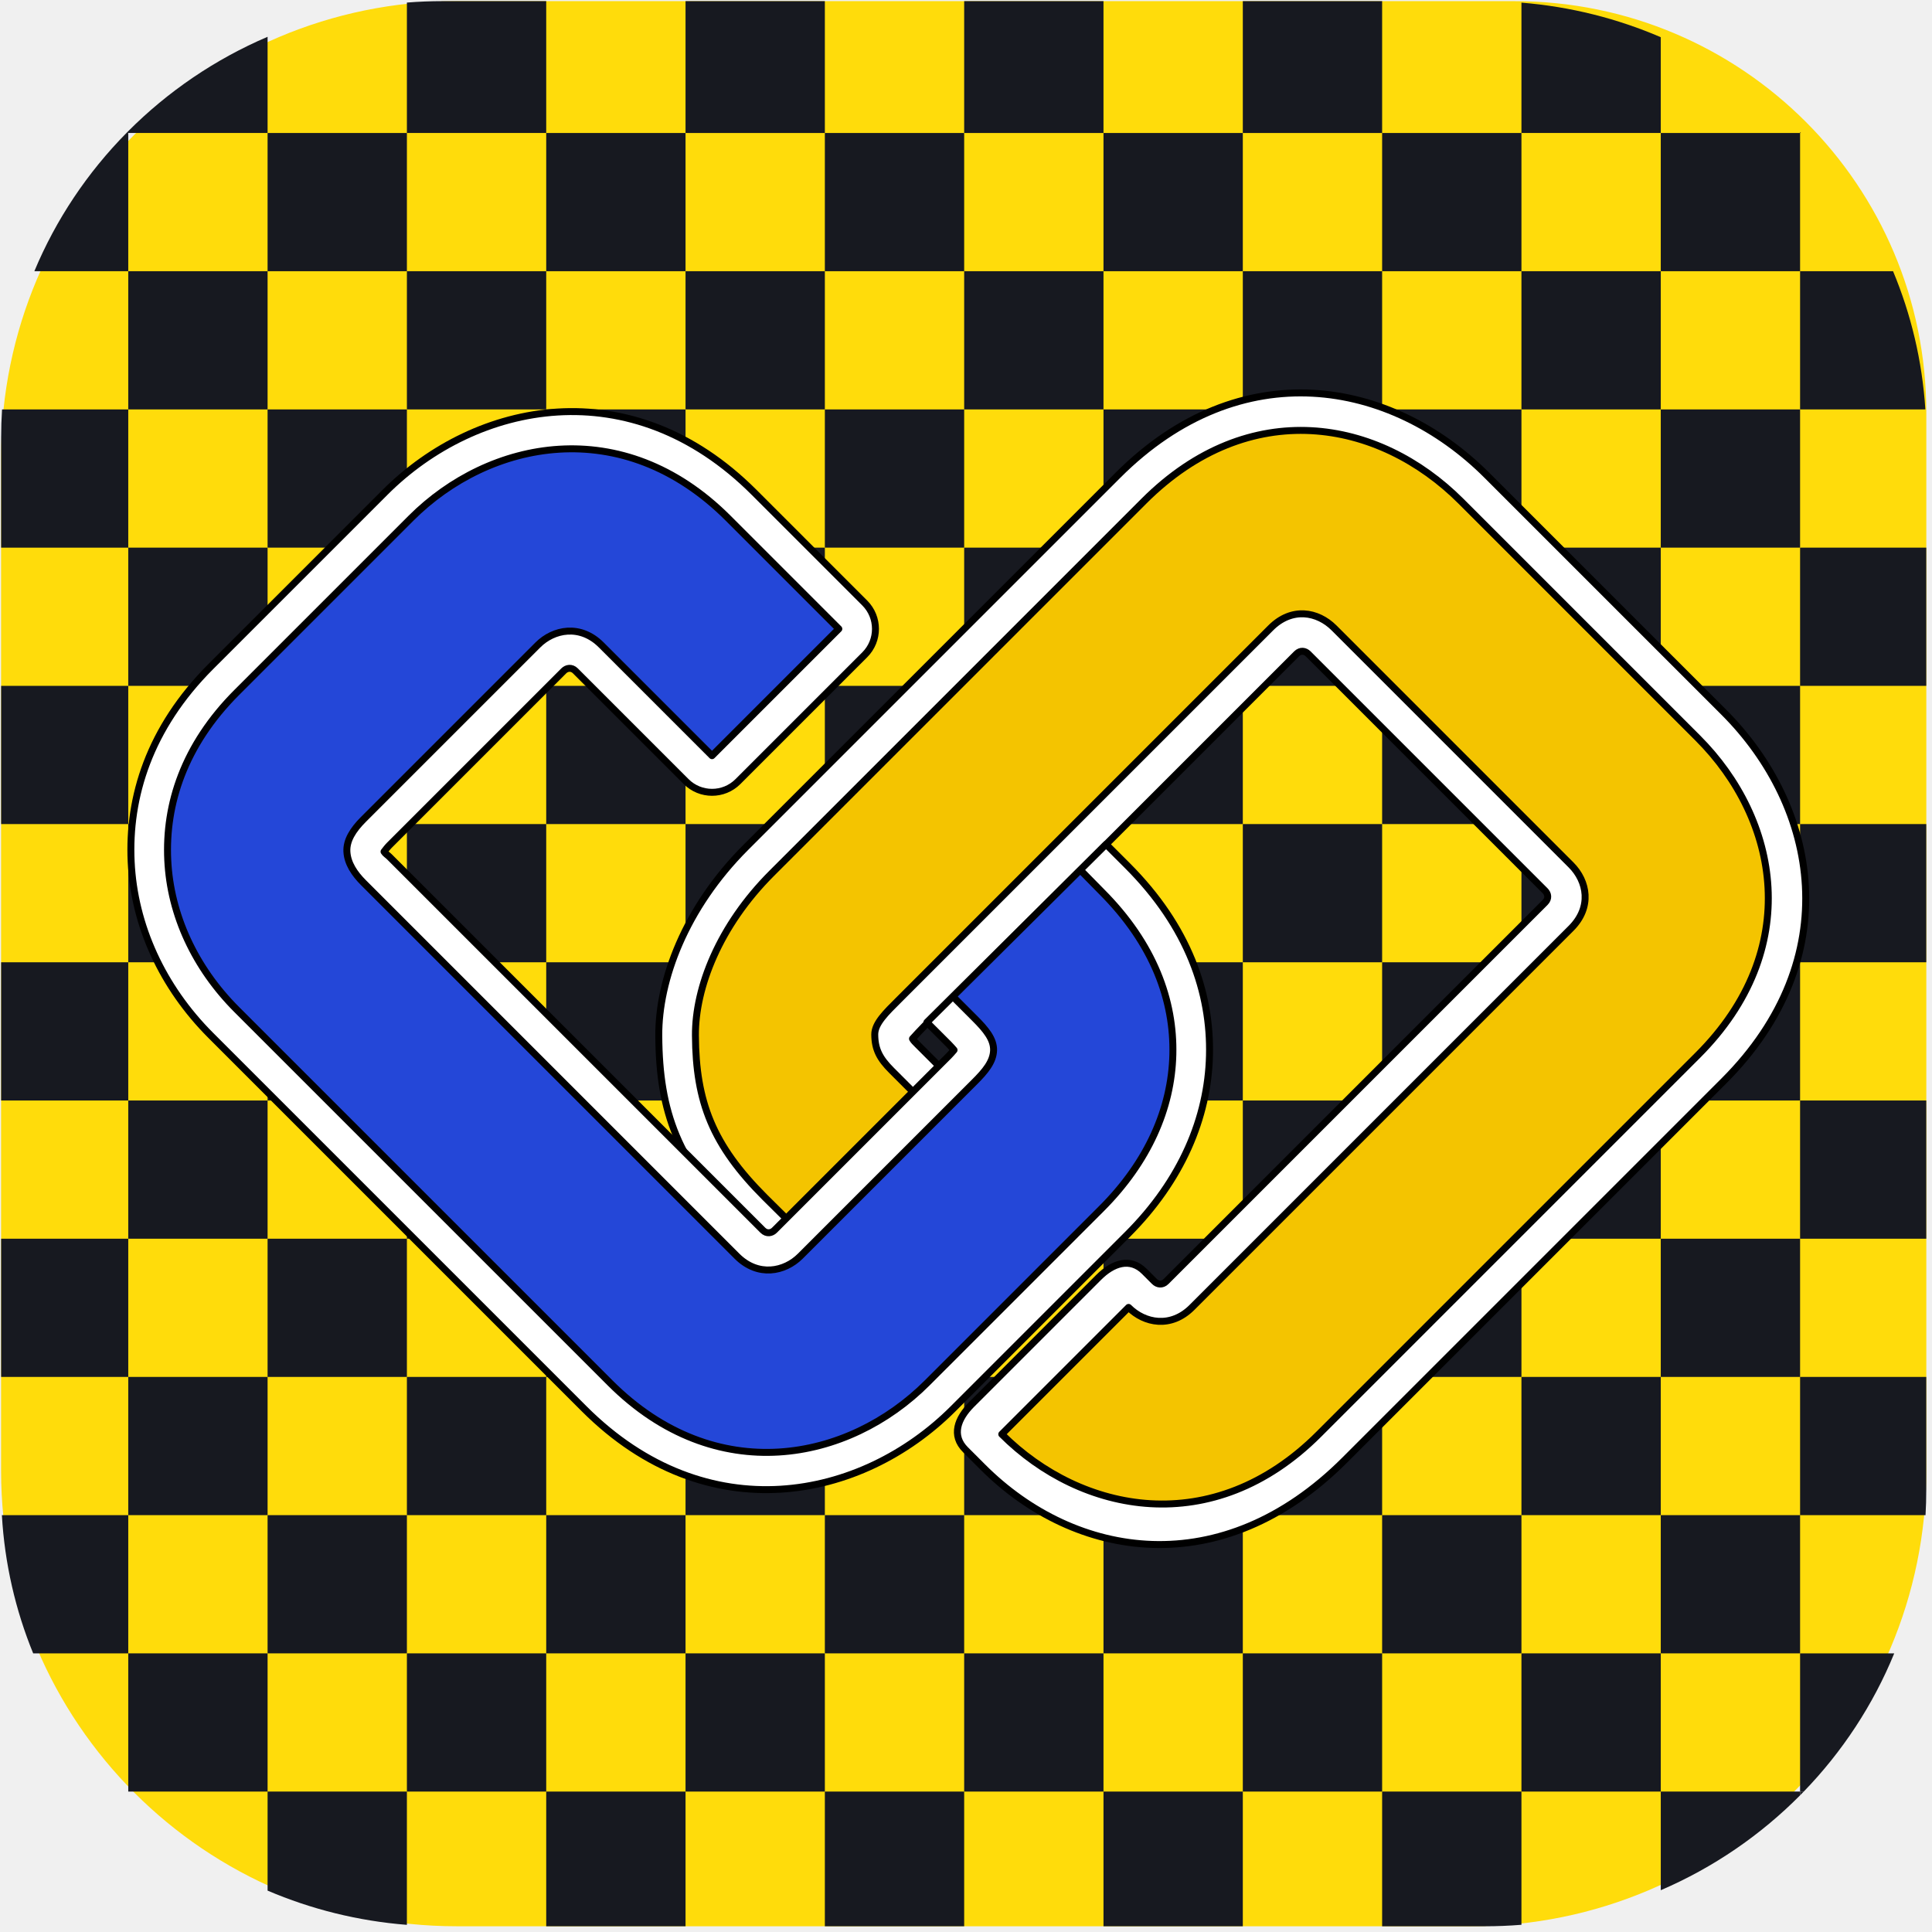
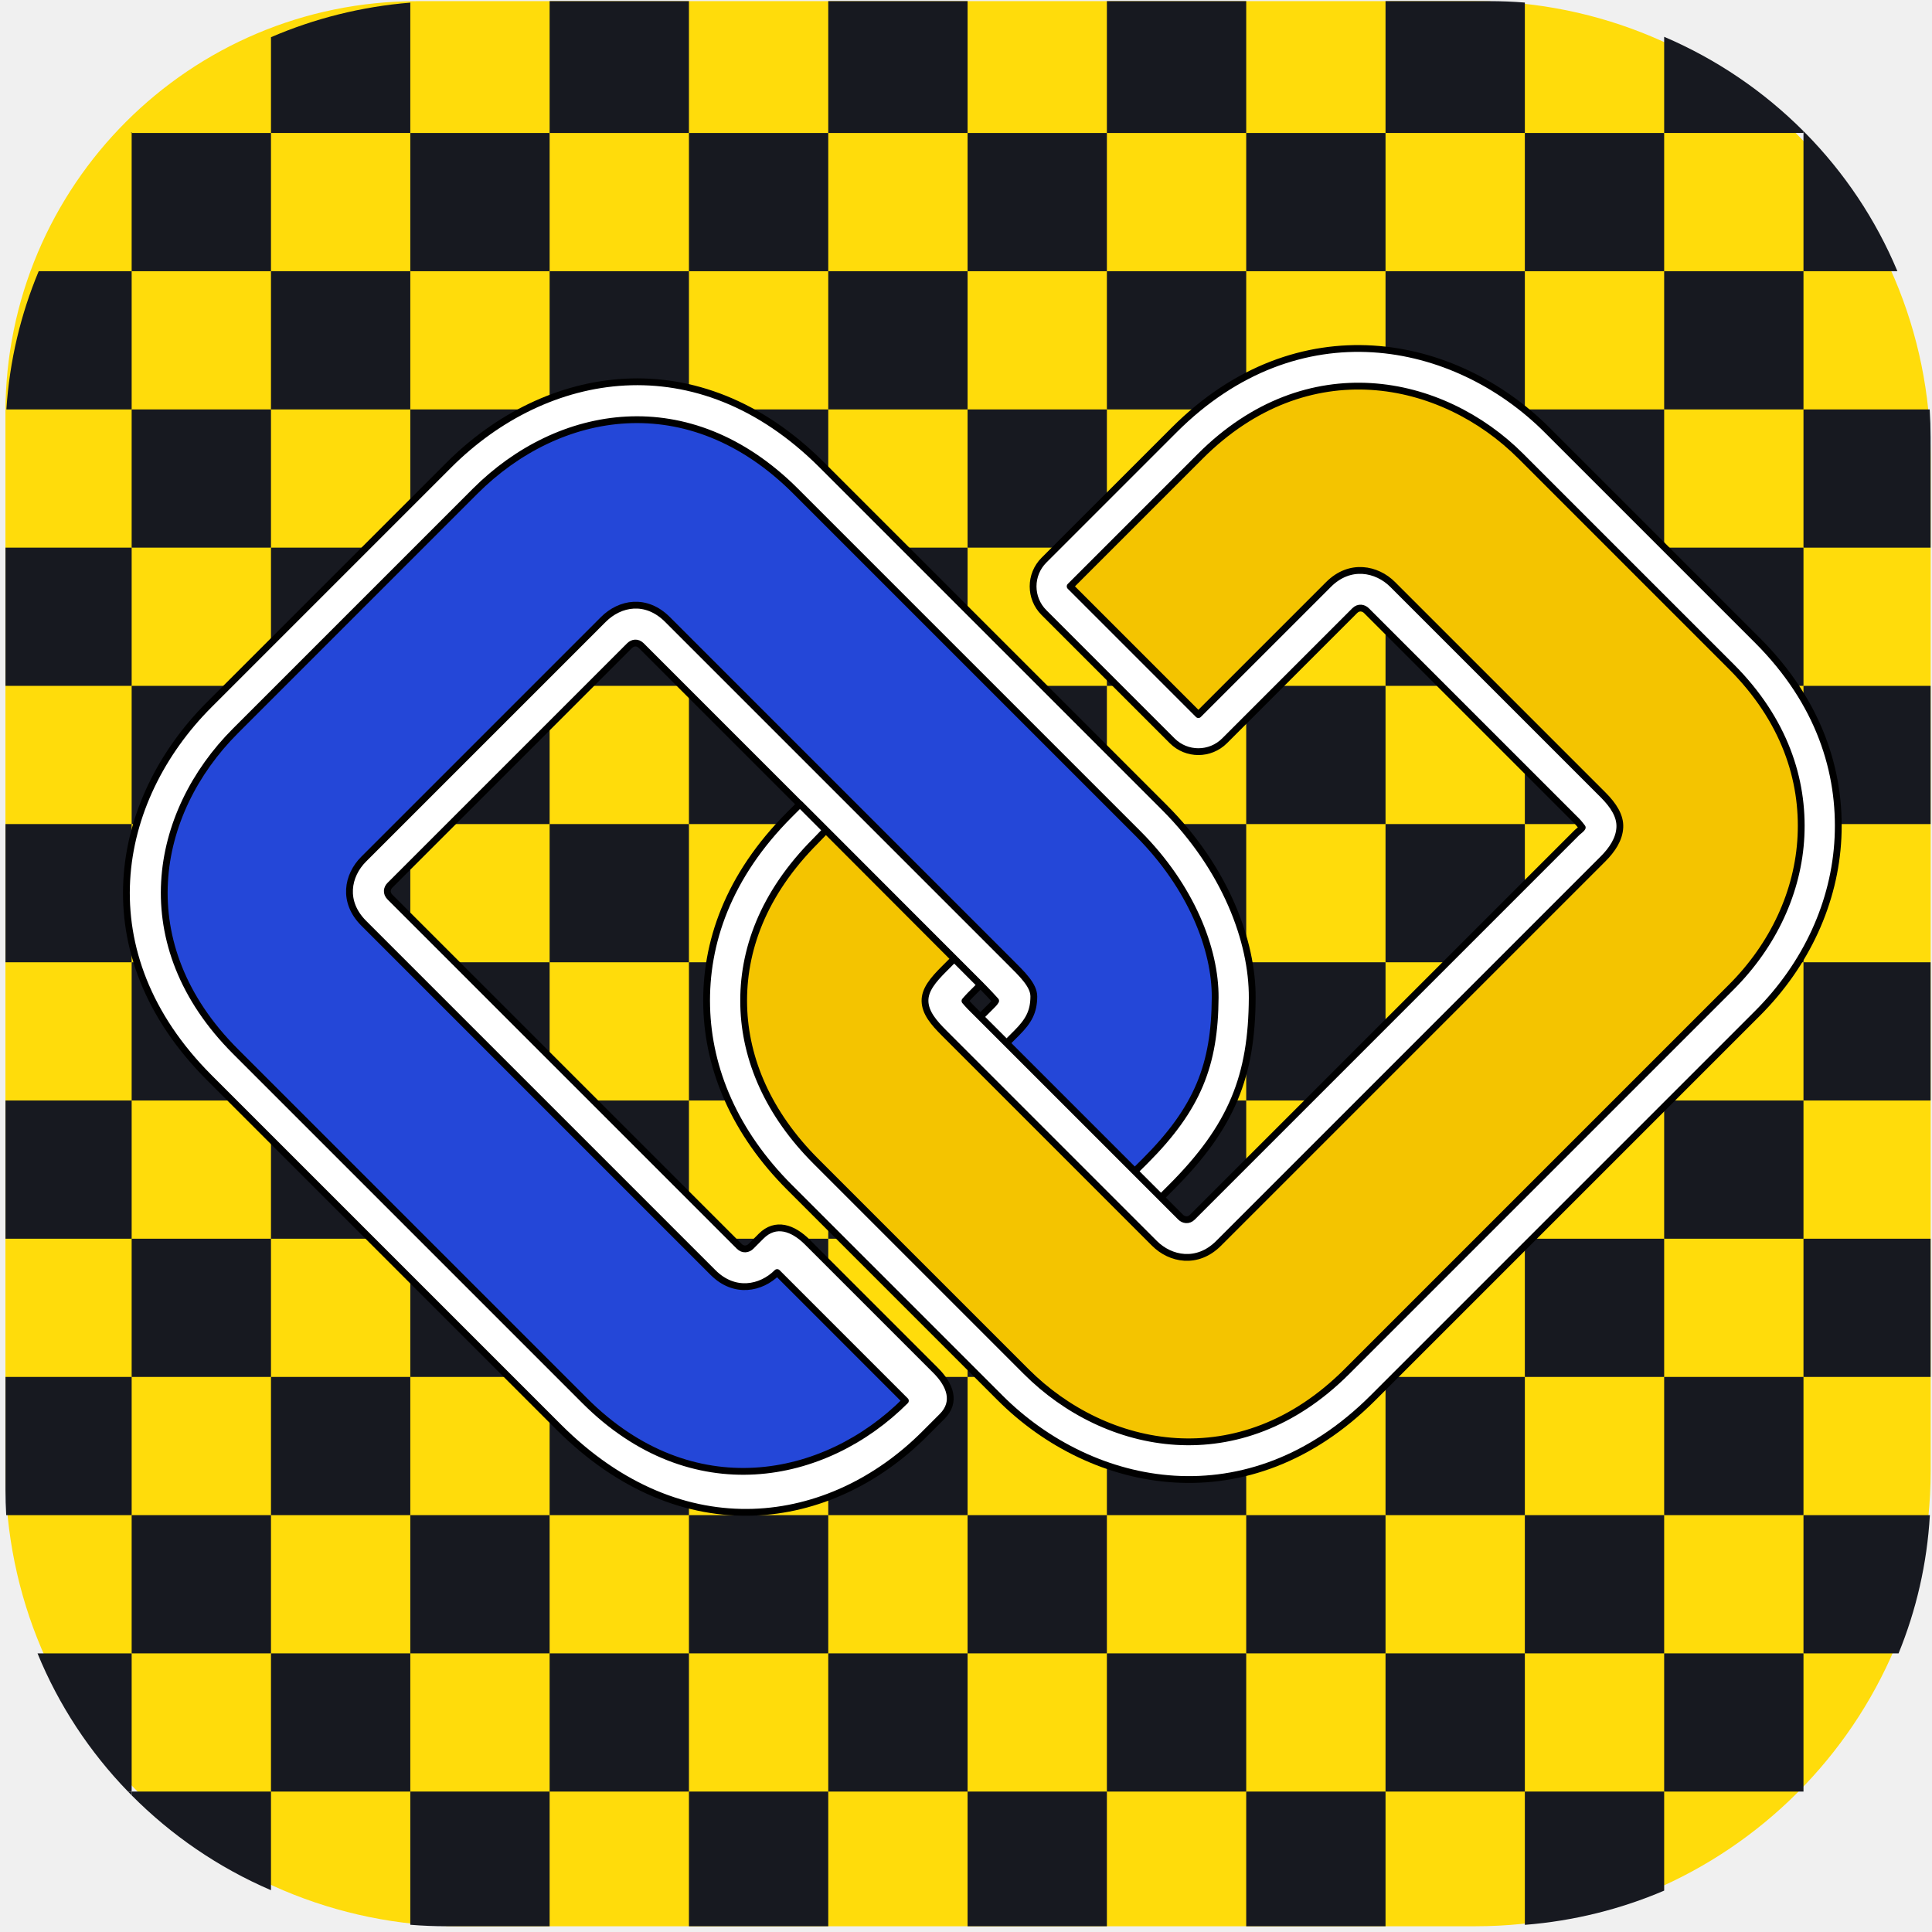
<svg xmlns="http://www.w3.org/2000/svg" width="100%" height="100%" viewBox="0 0 842 842" version="1.1" xml:space="preserve" style="fill-rule:evenodd;clip-rule:evenodd;stroke-linejoin:round;stroke-miterlimit:2;">
  <g transform="matrix(1,0,0,1,-891,0)">
-     <g id="ArtBoard2" transform="matrix(1,0,0,1,-0.889764,0)">
+     <g id="ArtBoard2" transform="matrix(-1,0,0,1,2624.78,0)">
      <rect x="891.89" y="0" width="841.89" height="841.89" style="fill:none;" />
      <g transform="matrix(1,0,0,0.99994,890.9448,-0.919915)">
        <path d="M661,1.42L199.93,1.42C90.3,1.42 1.42,90.3 1.42,199.93L1.42,641.96C1.42,751.59 90.3,840.47 199.93,840.47L641.96,840.47C751.59,840.47 840.47,751.59 840.47,641.96L840.47,180.89C840.47,81.77 760.12,1.42 661,1.42Z" style="fill:rgb(255,220,11);fill-rule:nonzero;" />
      </g>
      <g transform="matrix(1.183908,0,0,1.174527,-1296.129,-73.30142)">
        <g transform="matrix(1,0,0,1,1781.945,-0.945)">
          <rect x="677.546" y="317.846" width="51.286" height="51.286" style="fill:rgb(23,25,32);" />
        </g>
        <g transform="matrix(1,0,0,1,1781.945,-0.945)">
          <rect x="677.546" y="420.417" width="51.286" height="51.286" style="fill:rgb(23,25,32);" />
        </g>
        <g transform="matrix(1,0,0,1,1781.945,-0.945)">
          <rect x="677.546" y="522.988" width="51.286" height="51.286" style="fill:rgb(23,25,32);" />
        </g>
        <g transform="matrix(1,0,0,1,1781.945,-0.945)">
          <rect x="677.546" y="625.56" width="51.286" height="51.286" style="fill:rgb(23,25,32);" />
        </g>
        <g transform="matrix(1,0,0,1,1781.945,-0.945)">
          <rect x="626.26" y="676.846" width="51.286" height="51.286" style="fill:rgb(23,25,32);" />
        </g>
        <g transform="matrix(1,0,0,1,1781.945,-0.945)">
          <rect x="523.689" y="676.846" width="51.286" height="51.286" style="fill:rgb(23,25,32);" />
        </g>
        <g transform="matrix(1,0,0,1,1781.945,-0.945)">
          <rect x="421.117" y="676.846" width="51.286" height="51.286" style="fill:rgb(23,25,32);" />
        </g>
        <g transform="matrix(1,0,0,1,1781.945,-0.945)">
          <rect x="318.546" y="676.846" width="51.286" height="51.286" style="fill:rgb(23,25,32);" />
        </g>
        <g transform="matrix(1,0,0,1,1781.945,-0.945)">
          <rect x="215.974" y="676.846" width="51.286" height="51.286" style="fill:rgb(23,25,32);" />
        </g>
        <g transform="matrix(1,0,0,1,1781.945,-0.945)">
          <rect x="113.403" y="676.846" width="51.286" height="51.286" style="fill:rgb(23,25,32);" />
        </g>
        <g transform="matrix(1,0,0,1,1781.945,-0.945)">
          <rect x="113.403" y="574.274" width="51.286" height="51.286" style="fill:rgb(23,25,32);" />
        </g>
        <g transform="matrix(1,0,0,1,1781.945,-0.945)">
          <path d="M626.26,64.331C644.358,65.813 661.616,70.251 677.546,77.157L677.546,112.703L626.26,112.703L626.26,64.331Z" style="fill:rgb(23,25,32);" />
        </g>
        <g transform="matrix(1,0,0,1,1781.945,-0.945)">
          <path d="M215.974,64.303C220.314,63.957 224.701,63.78 229.13,63.78L267.26,63.78L267.26,112.703L215.974,112.703L215.974,64.303Z" style="fill:rgb(23,25,32);" />
        </g>
        <g transform="matrix(1,0,0,1,1781.945,-0.945)">
          <rect x="523.689" y="63.78" width="51.286" height="48.923" style="fill:rgb(23,25,32);" />
        </g>
        <g transform="matrix(1,0,0,1,1781.945,-0.945)">
          <rect x="421.117" y="63.78" width="51.286" height="48.923" style="fill:rgb(23,25,32);" />
        </g>
        <g transform="matrix(1,0,0,1,1781.945,-0.945)">
          <rect x="318.546" y="63.78" width="51.286" height="48.923" style="fill:rgb(23,25,32);" />
        </g>
        <g transform="matrix(1,0,0,1,1781.945,-0.945)">
          <path d="M113.403,112.019C127.977,97.293 145.361,85.335 164.689,77.008L164.689,112.703L113.403,112.703L113.403,112.019Z" style="fill:rgb(23,25,32);" />
        </g>
        <g transform="matrix(1,0,0,1,1781.945,-0.945)">
          <path d="M728.832,112.368C728.941,112.479 729.051,112.591 729.16,112.703L728.832,112.703L728.832,112.368Z" style="fill:rgb(23,25,32);" />
        </g>
        <g transform="matrix(1,0,0,1,1781.945,-0.945)">
          <rect x="113.403" y="471.703" width="51.286" height="51.286" style="fill:rgb(23,25,32);" />
        </g>
        <g transform="matrix(1,0,0,1,1781.945,-0.945)">
          <rect x="113.403" y="369.131" width="51.286" height="51.286" style="fill:rgb(23,25,32);" />
        </g>
        <g transform="matrix(1,0,0,1,1781.945,-0.945)">
          <rect x="113.403" y="266.56" width="51.286" height="51.286" style="fill:rgb(23,25,32);" />
        </g>
        <g transform="matrix(1,0,0,1,1781.945,-0.945)">
          <rect x="164.689" y="215.274" width="51.286" height="51.286" style="fill:rgb(23,25,32);" />
        </g>
        <g transform="matrix(1,0,0,1,1781.945,-0.945)">
          <rect x="267.26" y="215.274" width="51.286" height="51.286" style="fill:rgb(23,25,32);" />
        </g>
        <g transform="matrix(1,0,0,1,1781.945,-0.945)">
          <rect x="215.974" y="266.56" width="51.286" height="51.286" style="fill:rgb(23,25,32);" />
        </g>
        <g transform="matrix(1,0,0,1,1781.945,-0.945)">
          <rect x="369.831" y="215.274" width="51.286" height="51.286" style="fill:rgb(23,25,32);" />
        </g>
        <g transform="matrix(1,0,0,1,1781.945,-0.945)">
          <rect x="318.546" y="266.56" width="51.286" height="51.286" style="fill:rgb(23,25,32);" />
        </g>
        <g transform="matrix(1,0,0,1,1781.945,-0.945)">
          <rect x="472.403" y="215.274" width="51.286" height="51.286" style="fill:rgb(23,25,32);" />
        </g>
        <g transform="matrix(1,0,0,1,1781.945,-0.945)">
          <rect x="421.117" y="266.56" width="51.286" height="51.286" style="fill:rgb(23,25,32);" />
        </g>
        <g transform="matrix(1,0,0,1,1781.945,-0.945)">
          <rect x="574.974" y="215.274" width="51.286" height="51.286" style="fill:rgb(23,25,32);" />
        </g>
        <g transform="matrix(1,0,0,1,1781.945,-0.945)">
          <rect x="523.689" y="266.56" width="51.286" height="51.286" style="fill:rgb(23,25,32);" />
        </g>
        <g transform="matrix(1,0,0,1,1781.945,-0.945)">
          <rect x="626.26" y="266.56" width="51.286" height="51.286" style="fill:rgb(23,25,32);" />
        </g>
        <g transform="matrix(1,0,0,1,1781.945,-0.945)">
          <rect x="626.26" y="369.131" width="51.286" height="51.286" style="fill:rgb(23,25,32);" />
        </g>
        <g transform="matrix(1,0,0,1,1781.945,-0.945)">
          <rect x="626.26" y="471.703" width="51.286" height="51.286" style="fill:rgb(23,25,32);" />
        </g>
        <g transform="matrix(1,0,0,1,1781.945,-0.945)">
          <rect x="626.26" y="574.274" width="51.286" height="51.286" style="fill:rgb(23,25,32);" />
        </g>
        <g transform="matrix(1,0,0,1,1781.945,-0.945)">
          <rect x="574.974" y="625.56" width="51.286" height="51.286" style="fill:rgb(23,25,32);" />
        </g>
        <g transform="matrix(1,0,0,1,1781.945,-0.945)">
          <rect x="472.403" y="625.56" width="51.286" height="51.286" style="fill:rgb(23,25,32);" />
        </g>
        <g transform="matrix(1,0,0,1,1781.945,-0.945)">
          <rect x="369.831" y="625.56" width="51.286" height="51.286" style="fill:rgb(23,25,32);" />
        </g>
        <g transform="matrix(1,0,0,1,1781.945,-0.945)">
          <rect x="267.26" y="625.56" width="51.286" height="51.286" style="fill:rgb(23,25,32);" />
        </g>
        <g transform="matrix(1,0,0,1,1781.945,-0.945)">
          <rect x="164.689" y="625.56" width="51.286" height="51.286" style="fill:rgb(23,25,32);" />
        </g>
        <g transform="matrix(1,0,0,1,1781.945,-0.945)">
          <rect x="164.689" y="522.988" width="51.286" height="51.286" style="fill:rgb(23,25,32);" />
        </g>
        <g transform="matrix(1,0,0,1,1781.945,-0.945)">
          <rect x="164.689" y="420.417" width="51.286" height="51.286" style="fill:rgb(23,25,32);" />
        </g>
        <g transform="matrix(1,0,0,1,1781.945,-0.945)">
          <rect x="164.689" y="317.846" width="51.286" height="51.286" style="fill:rgb(23,25,32);" />
        </g>
        <g transform="matrix(1,0,0,1,1781.945,-0.945)">
          <rect x="574.974" y="317.846" width="51.286" height="51.286" style="fill:rgb(23,25,32);" />
        </g>
        <g transform="matrix(1,0,0,1,1781.945,-0.945)">
          <rect x="574.974" y="420.417" width="51.286" height="51.286" style="fill:rgb(23,25,32);" />
        </g>
        <g transform="matrix(1,0,0,1,1781.945,-0.945)">
          <rect x="574.974" y="522.988" width="51.286" height="51.286" style="fill:rgb(23,25,32);" />
        </g>
        <g transform="matrix(1,0,0,1,1781.945,-0.945)">
          <rect x="523.689" y="574.274" width="51.286" height="51.286" style="fill:rgb(23,25,32);" />
        </g>
        <g transform="matrix(1,0,0,1,1781.945,-0.945)">
          <rect x="421.117" y="574.274" width="51.286" height="51.286" style="fill:rgb(23,25,32);" />
        </g>
        <g transform="matrix(1,0,0,1,1781.945,-0.945)">
          <rect x="318.546" y="574.274" width="51.286" height="51.286" style="fill:rgb(23,25,32);" />
        </g>
        <g transform="matrix(1,0,0,1,1781.945,-0.945)">
          <rect x="215.974" y="574.274" width="51.286" height="51.286" style="fill:rgb(23,25,32);" />
        </g>
        <g transform="matrix(1,0,0,1,1781.945,-0.945)">
          <rect x="215.974" y="471.703" width="51.286" height="51.286" style="fill:rgb(23,25,32);" />
        </g>
        <g transform="matrix(1,0,0,1,1781.945,-0.945)">
          <rect x="215.974" y="369.131" width="51.286" height="51.286" style="fill:rgb(23,25,32);" />
        </g>
        <g transform="matrix(1,0,0,1,1781.945,-0.945)">
          <rect x="267.26" y="317.846" width="51.286" height="51.286" style="fill:rgb(23,25,32);" />
        </g>
        <g transform="matrix(1,0,0,1,1781.945,-0.945)">
          <rect x="369.831" y="317.846" width="51.286" height="51.286" style="fill:rgb(23,25,32);" />
        </g>
        <g transform="matrix(1,0,0,1,1781.945,-0.945)">
          <rect x="318.546" y="369.131" width="51.286" height="51.286" style="fill:rgb(23,25,32);" />
        </g>
        <g transform="matrix(1,0,0,1,1781.945,-0.945)">
          <rect x="472.403" y="317.846" width="51.286" height="51.286" style="fill:rgb(23,25,32);" />
        </g>
        <g transform="matrix(1,0,0,1,1781.945,-0.945)">
          <rect x="421.117" y="369.131" width="51.286" height="51.286" style="fill:rgb(23,25,32);" />
        </g>
        <g transform="matrix(1,0,0,1,1781.945,-0.945)">
          <rect x="523.689" y="369.131" width="51.286" height="51.286" style="fill:rgb(23,25,32);" />
        </g>
        <g transform="matrix(1,0,0,1,1781.945,-0.945)">
          <rect x="523.689" y="471.703" width="51.286" height="51.286" style="fill:rgb(23,25,32);" />
        </g>
        <g transform="matrix(1,0,0,1,1781.945,-0.945)">
          <rect x="472.403" y="522.988" width="51.286" height="51.286" style="fill:rgb(23,25,32);" />
        </g>
        <g transform="matrix(1,0,0,1,1781.945,-0.945)">
          <rect x="369.831" y="522.988" width="51.286" height="51.286" style="fill:rgb(23,25,32);" />
        </g>
        <g transform="matrix(1,0,0,1,1781.945,-0.945)">
          <rect x="267.26" y="522.988" width="51.286" height="51.286" style="fill:rgb(23,25,32);" />
        </g>
        <g transform="matrix(1,0,0,1,1781.945,-0.945)">
          <rect x="267.26" y="420.417" width="51.286" height="51.286" style="fill:rgb(23,25,32);" />
        </g>
        <g transform="matrix(1,0,0,1,1781.945,-0.945)">
          <rect x="472.403" y="420.417" width="51.286" height="51.286" style="fill:rgb(23,25,32);" />
        </g>
        <g transform="matrix(1,0,0,1,1781.945,-0.945)">
          <rect x="421.117" y="471.703" width="51.286" height="51.286" style="fill:rgb(23,25,32);" />
        </g>
        <g transform="matrix(1,0,0,1,1781.945,-0.945)">
          <rect x="318.546" y="471.703" width="51.286" height="51.286" style="fill:rgb(23,25,32);" />
        </g>
        <g transform="matrix(1,0,0,1,1781.945,-0.945)">
          <rect x="369.831" y="420.417" width="51.286" height="51.286" style="fill:rgb(23,25,32);" />
        </g>
        <g transform="matrix(1,0,0,1,1781.945,-0.945)">
          <path d="M112.73,112.703C112.954,112.474 113.178,112.246 113.403,112.019L113.403,112.703L112.73,112.703Z" style="fill:rgb(23,25,32);" />
        </g>
        <g transform="matrix(1,0,0,1,1781.945,-0.945)">
          <path d="M113.403,112.703L112.73,112.703C98.379,127.374 86.8,144.749 78.833,163.988L113.403,163.988L113.403,112.703Z" style="fill:rgb(23,25,32);" />
        </g>
        <g transform="matrix(1,0,0,1,1781.945,-0.945)">
          <rect x="164.689" y="112.703" width="51.286" height="51.286" style="fill:rgb(23,25,32);" />
        </g>
        <g transform="matrix(1,0,0,1,1781.945,-0.945)">
          <rect x="113.403" y="163.988" width="51.286" height="51.286" style="fill:rgb(23,25,32);" />
        </g>
        <g transform="matrix(1,0,0,1,1781.945,-0.945)">
          <rect x="267.26" y="112.703" width="51.286" height="51.286" style="fill:rgb(23,25,32);" />
        </g>
        <g transform="matrix(1,0,0,1,1781.945,-0.945)">
          <rect x="215.974" y="163.988" width="51.286" height="51.286" style="fill:rgb(23,25,32);" />
        </g>
        <g transform="matrix(1,0,0,1,1781.945,-0.945)">
          <rect x="369.831" y="112.703" width="51.286" height="51.286" style="fill:rgb(23,25,32);" />
        </g>
        <g transform="matrix(1,0,0,1,1781.945,-0.945)">
          <rect x="318.546" y="163.988" width="51.286" height="51.286" style="fill:rgb(23,25,32);" />
        </g>
        <g transform="matrix(1,0,0,1,1781.945,-0.945)">
          <rect x="472.403" y="112.703" width="51.286" height="51.286" style="fill:rgb(23,25,32);" />
        </g>
        <g transform="matrix(1,0,0,1,1781.945,-0.945)">
          <rect x="421.117" y="163.988" width="51.286" height="51.286" style="fill:rgb(23,25,32);" />
        </g>
        <g transform="matrix(1,0,0,1,1781.945,-0.945)">
          <rect x="574.974" y="112.703" width="51.286" height="51.286" style="fill:rgb(23,25,32);" />
        </g>
        <g transform="matrix(1,0,0,1,1781.945,-0.945)">
          <rect x="523.689" y="163.988" width="51.286" height="51.286" style="fill:rgb(23,25,32);" />
        </g>
        <g transform="matrix(1,0,0,1,1781.945,-0.945)">
          <rect x="677.546" y="112.703" width="51.286" height="51.286" style="fill:rgb(23,25,32);" />
        </g>
        <g transform="matrix(1,0,0,1,1781.945,-0.945)">
          <rect x="626.26" y="163.988" width="51.286" height="51.286" style="fill:rgb(23,25,32);" />
        </g>
        <g transform="matrix(1,0,0,1,1781.945,-0.945)">
          <path d="M728.832,163.988L763.057,163.988C769.671,179.959 773.795,197.214 774.948,215.274L728.832,215.274L728.832,163.988Z" style="fill:rgb(23,25,32);" />
        </g>
        <g transform="matrix(1,0,0,1,1781.945,-0.945)">
          <rect x="728.832" y="266.56" width="46.448" height="51.286" style="fill:rgb(23,25,32);" />
        </g>
        <g transform="matrix(1,0,0,1,1781.945,-0.945)">
          <rect x="728.832" y="369.131" width="46.448" height="51.286" style="fill:rgb(23,25,32);" />
        </g>
        <g transform="matrix(1,0,0,1,1781.945,-0.945)">
          <rect x="728.832" y="471.703" width="46.448" height="51.286" style="fill:rgb(23,25,32);" />
        </g>
        <g transform="matrix(1,0,0,1,1781.945,-0.945)">
          <path d="M775.28,574.274L775.28,616.18C775.28,619.328 775.19,622.456 775.012,625.56L728.832,625.56L728.832,574.274L775.28,574.274Z" style="fill:rgb(23,25,32);" />
        </g>
        <g transform="matrix(1,0,0,1,1781.945,-0.945)">
          <path d="M763.49,676.846C755.699,696.044 744.321,713.414 730.184,728.131L728.832,728.131L728.832,676.846L763.49,676.846Z" style="fill:rgb(23,25,32);" />
        </g>
        <g transform="matrix(1,0,0,1,1781.945,-0.945)">
          <path d="M730.184,728.131C729.736,728.598 729.285,729.061 728.832,729.522L728.832,728.131L730.184,728.131Z" style="fill:rgb(23,25,32);" />
        </g>
        <g transform="matrix(1,0,0,1,1781.945,-0.945)">
          <path d="M728.832,729.522C714.274,744.321 696.888,756.347 677.546,764.733L677.546,728.131L728.832,728.131L728.832,729.522Z" style="fill:rgb(23,25,32);" />
        </g>
        <g transform="matrix(1,0,0,1,1781.945,-0.945)">
          <path d="M626.26,777.559C621.808,777.924 617.306,778.11 612.76,778.11L574.974,778.11L574.974,728.131L626.26,728.131L626.26,777.559Z" style="fill:rgb(23,25,32);" />
        </g>
        <g transform="matrix(1,0,0,1,1781.945,-0.945)">
          <rect x="472.403" y="728.131" width="51.286" height="49.979" style="fill:rgb(23,25,32);" />
        </g>
        <g transform="matrix(1,0,0,1,1781.945,-0.945)">
          <rect x="369.831" y="728.131" width="51.286" height="49.979" style="fill:rgb(23,25,32);" />
        </g>
        <g transform="matrix(1,0,0,1,1781.945,-0.945)">
          <rect x="267.26" y="728.131" width="51.286" height="49.979" style="fill:rgb(23,25,32);" />
        </g>
        <g transform="matrix(1,0,0,1,1781.945,-0.945)">
          <path d="M215.974,777.587C197.881,776.143 180.624,771.747 164.689,764.882L164.689,728.131L215.974,728.131L215.974,777.587Z" style="fill:rgb(23,25,32);" />
        </g>
        <g transform="matrix(1,0,0,1,1781.945,-0.945)">
          <path d="M78.4,676.846C71.912,660.859 67.912,643.605 66.878,625.56L113.403,625.56L113.403,676.846L78.4,676.846Z" style="fill:rgb(23,25,32);" />
        </g>
        <g transform="matrix(1,0,0,1,1781.945,-0.945)">
          <rect x="66.61" y="522.988" width="46.793" height="51.286" style="fill:rgb(23,25,32);" />
        </g>
        <g transform="matrix(1,0,0,1,1781.945,-0.945)">
          <rect x="66.61" y="420.417" width="46.793" height="51.286" style="fill:rgb(23,25,32);" />
        </g>
        <g transform="matrix(1,0,0,1,1781.945,-0.945)">
          <rect x="66.61" y="317.846" width="46.793" height="51.286" style="fill:rgb(23,25,32);" />
        </g>
        <g transform="matrix(1,0,0,1,1781.945,-0.945)">
          <path d="M66.61,266.56L66.61,225.71C66.61,222.204 66.722,218.724 66.942,215.274L113.403,215.274L113.403,266.56L66.61,266.56Z" style="fill:rgb(23,25,32);" />
        </g>
        <g transform="matrix(1,0,0,1,1781.945,-0.945)">
          <rect x="677.546" y="215.274" width="51.286" height="51.286" style="fill:rgb(23,25,32);" />
        </g>
      </g>
-       <g transform="matrix(1.017251,0,0,1.017251,911.8995,-68.48253)">
+       <g transform="matrix(1.028704,0,0,1.028704,917.931,-90.86803)">
        <g transform="matrix(1.797076,-1.797076,1.797076,1.797076,-173.5554,-131.0647)">
          <g transform="matrix(0,3.778938,-3.778938,0,117.4585,189.1514)">
-             <path d="M40.76,40L40.76,48L37.772,48C34.475,48 32.589,47.169 30.482,45.086C28.961,43.583 27.772,40.879 27.772,37.564L27.772,14.085C27.772,7.418 32.583,4.085 37.772,4.085L52.722,4.085C57.856,4.085 62.722,7.418 62.722,14.085L62.722,38C62.722,44.667 57.742,48 52.722,48L52.574,48L52.574,40L52.722,40C53.726,40 54.722,39.333 54.722,38L54.722,14.085C54.722,12.751 53.748,12.085 52.722,12.085L37.772,12.085C36.734,12.085 35.772,12.751 35.772,14.085L35.772,37.564C35.772,38.336 35.752,39.046 36.106,39.397C36.581,39.867 37.028,40 37.772,40L40.76,40Z" style="fill:rgb(244,196,0);" />
+             <path d="M40.76,40L40.76,48L37.772,48C34.475,48 32.589,47.169 30.482,45.086C28.961,43.583 27.772,40.879 27.772,37.564L27.772,16.208C27.772,9.541 32.583,6.208 37.772,6.208L52.722,6.208C57.856,6.208 62.722,9.541 62.722,16.208L62.722,38C62.722,44.667 57.742,48 52.722,48L52.574,48L52.574,40L52.722,40C53.726,40 54.722,39.333 54.722,38L54.722,16.208C54.722,14.874 53.748,14.208 52.722,14.208L37.772,14.208C36.734,14.208 35.772,14.874 35.772,16.208L35.772,37.564C35.772,38.336 35.752,39.046 36.106,39.397C36.581,39.867 37.028,40 37.772,40L40.76,40Z" style="fill:rgb(36,71,216);" />
          </g>
          <g transform="matrix(0,3.778938,-3.778938,0,117.4585,189.1514)">
-             <path d="M37.431,38.341C37.527,38.369 37.636,38.366 37.772,38.366L40.613,38.366L40.559,49.363L40.444,49.634L37.772,49.634C33.953,49.634 31.773,48.661 29.333,46.249C27.573,44.509 26.137,41.4 26.137,37.564L26.137,14.085C26.137,6.328 31.735,2.45 37.772,2.45L52.722,2.45C58.695,2.45 64.356,6.328 64.356,14.085L64.356,38C64.356,45.756 59.004,49.634 53.163,49.634L52.065,49.634C51.163,49.634 50.831,48.903 50.831,48L50.831,40C50.831,39.097 51.184,38.366 52.086,38.366L52.722,38.366C52.905,38.366 53.087,38.244 53.087,38L53.087,14.085C53.087,13.841 52.909,13.719 52.722,13.719L37.772,13.719C37.582,13.719 37.406,13.841 37.406,14.085L37.406,37.564C37.406,37.801 37.421,38.138 37.431,38.341ZM40.664,40L37.772,40C37.028,40 36.581,39.867 36.106,39.397C35.752,39.046 35.772,38.336 35.772,37.564L35.772,14.085C35.772,12.751 36.734,12.085 37.772,12.085L52.722,12.085C53.748,12.085 54.722,12.751 54.722,14.085L54.722,38C54.722,39.333 53.726,40 52.722,40L52.722,48C57.742,48 62.722,44.667 62.722,38L62.722,14.085C62.722,7.418 57.856,4.085 52.722,4.085L37.772,4.085C32.583,4.085 27.772,7.418 27.772,14.085L27.772,37.564C27.772,40.879 28.961,43.583 30.482,45.086C32.589,47.169 34.475,48 37.772,48L40.617,47.987L40.664,40Z" style="fill:white;stroke:black;stroke-width:0.31px;" />
+             <path d="M37.431,38.341C37.527,38.369 37.636,38.366 37.772,38.366L40.613,38.366L40.559,49.363L40.444,49.634L37.772,49.634C33.953,49.634 31.773,48.661 29.333,46.249C27.573,44.509 26.137,41.4 26.137,37.564L26.137,16.208C26.137,8.452 31.735,4.573 37.772,4.573L52.722,4.573C58.695,4.573 64.356,8.452 64.356,16.208L64.356,38C64.356,45.756 59.004,49.634 53.163,49.634L52.065,49.634C51.163,49.634 50.831,48.903 50.831,48L50.831,40C50.831,39.097 51.184,38.366 52.086,38.366L52.722,38.366C52.905,38.366 53.087,38.244 53.087,38L53.087,16.208C53.087,15.964 52.909,15.842 52.722,15.842L37.772,15.842C37.582,15.842 37.406,15.964 37.406,16.208L37.406,37.564C37.406,37.801 37.421,38.138 37.431,38.341ZM40.664,40L37.772,40C37.028,40 36.581,39.867 36.106,39.397C35.752,39.046 35.772,38.336 35.772,37.564L35.772,16.208C35.772,14.874 36.734,14.208 37.772,14.208L52.722,14.208C53.748,14.208 54.722,14.874 54.722,16.208L54.722,38C54.722,39.333 53.726,40 52.722,40L52.722,48C57.742,48 62.722,44.667 62.722,38L62.722,16.208C62.722,9.541 57.856,6.208 52.722,6.208L37.772,6.208C32.583,6.208 27.772,9.541 27.772,16.208L27.772,37.564C27.772,40.879 28.961,43.583 30.482,45.086C32.589,47.169 34.475,48 37.772,48L40.617,47.987L40.664,40Z" style="fill:white;stroke:black;stroke-width:0.3px;" />
          </g>
          <g transform="matrix(0,3.778938,-3.778938,0,114.6762,186.3691)">
-             <path d="M38.064,35L38.064,27L39.487,27C42.801,27 45.228,28.155 46.885,29.897C48.53,31.627 49.487,34.047 49.487,37L49.487,48C49.487,52.956 46.154,58 39.487,58L15.929,58C13.295,58 10.851,57.107 9.039,55.46C7.204,53.792 5.929,51.335 5.929,48L5.929,37C5.929,32.07 9.262,27 15.929,27L22.915,27L22.915,35L15.929,35C14.595,35 13.929,36.014 13.929,37L13.929,48C13.929,48.667 14.053,49.206 14.42,49.54C14.809,49.894 15.363,50 15.929,50L39.487,50C40.82,50 41.487,48.991 41.487,48L41.487,37C41.487,36.36 41.445,35.785 41.089,35.411C40.744,35.048 40.177,35 39.487,35L38.064,35Z" style="fill:rgb(36,71,216);" />
+             <path d="M38.064,35L38.064,27L38.779,27C42.094,27 44.52,28.155 46.177,29.897C47.823,31.627 48.779,34.047 48.779,37L48.779,50.123C48.779,55.08 45.446,60.123 38.779,60.123L14.796,60.123C12.163,60.123 9.718,59.23 7.906,57.583C6.072,55.916 4.796,53.458 4.796,50.123L4.796,37C4.796,32.07 8.129,27 14.796,27L22.915,27L22.915,35L14.796,35C13.463,35 12.796,36.014 12.796,37L12.796,50.123C12.796,50.79 12.92,51.33 13.287,51.663C13.676,52.017 14.23,52.123 14.796,52.123L38.779,52.123C40.112,52.123 40.779,51.115 40.779,50.123L40.779,37C40.779,36.36 40.737,35.785 40.381,35.411C40.036,35.048 39.469,35 38.779,35L38.064,35Z" style="fill:rgb(244,196,0);" />
          </g>
          <g transform="matrix(0,3.778938,-3.778938,0,114.6762,186.3691)">
-             <path d="M15.597,48.373C15.694,48.399 15.815,48.366 15.929,48.366L39.487,48.366C39.731,48.366 39.853,48.181 39.853,48L39.853,37C39.853,36.9 39.844,36.766 39.835,36.65C39.72,36.642 39.589,36.634 39.487,36.634L38.103,36.634L38.14,25.366L39.487,25.366C43.339,25.366 46.143,26.746 48.069,28.771C49.978,30.778 51.121,33.574 51.121,37L51.121,48C51.121,53.766 47.243,59.634 39.487,59.634L15.929,59.634C12.873,59.634 10.042,58.58 7.94,56.669C5.805,54.729 4.294,51.881 4.294,48L4.294,37C4.294,31.265 8.172,25.366 15.929,25.366L22.915,25.366C23.818,25.366 24.55,26.097 24.55,27L24.55,35C24.55,35.903 23.818,36.634 22.915,36.634L15.929,36.634C15.685,36.634 15.563,36.82 15.563,37L15.563,48C15.563,48.115 15.584,48.279 15.597,48.373ZM38.134,26.988L38.108,35L39.487,35C40.177,35 40.744,35.048 41.089,35.411C41.445,35.785 41.487,36.36 41.487,37L41.487,48C41.487,48.991 40.82,50 39.487,50L15.929,50C15.363,50 14.809,49.894 14.42,49.54C14.053,49.206 13.929,48.667 13.929,48L13.929,37C13.929,36.014 14.595,35 15.929,35L22.915,35L22.915,27L15.929,27C9.262,27 5.929,32.07 5.929,37L5.929,48C5.929,51.335 7.204,53.792 9.039,55.46C10.851,57.107 13.295,58 15.929,58L39.487,58C46.154,58 49.487,52.956 49.487,48L49.487,37C49.487,34.047 48.53,31.627 46.885,29.897C45.228,28.155 42.801,27 39.487,27L38.134,26.988Z" style="fill:white;stroke:black;stroke-width:0.31px;" />
+             <path d="M14.465,50.496C14.561,50.523 14.683,50.489 14.796,50.489L38.779,50.489C39.023,50.489 39.145,50.304 39.145,50.123L39.145,37C39.145,36.9 39.136,36.766 39.127,36.65C39.013,36.642 38.882,36.634 38.779,36.634L38.149,36.634L38.14,25.366L38.779,25.366C42.631,25.366 45.436,26.746 47.362,28.771C49.271,30.778 50.414,33.574 50.414,37L50.414,50.123C50.414,55.89 46.535,61.758 38.779,61.758L14.796,61.758C11.74,61.758 8.91,60.704 6.807,58.793C4.672,56.852 3.162,54.004 3.162,50.123L3.162,37C3.162,31.265 7.04,25.366 14.796,25.366L22.915,25.366C23.818,25.366 24.55,26.097 24.55,27L24.55,35C24.55,35.903 23.818,36.634 22.915,36.634L14.796,36.634C14.552,36.634 14.431,36.82 14.431,37L14.431,50.123C14.431,50.238 14.452,50.402 14.465,50.496ZM38.141,26.988L38.148,35L38.779,35C39.469,35 40.036,35.048 40.381,35.411C40.737,35.785 40.779,36.36 40.779,37L40.779,50.123C40.779,51.115 40.112,52.123 38.779,52.123L14.796,52.123C14.23,52.123 13.676,52.017 13.287,51.663C12.92,51.33 12.796,50.79 12.796,50.123L12.796,37C12.796,36.014 13.463,35 14.796,35L22.915,35L22.915,27L14.796,27C8.129,27 4.796,32.07 4.796,37L4.796,50.123C4.796,53.458 6.072,55.916 7.906,57.583C9.718,59.23 12.163,60.123 14.796,60.123L38.779,60.123C45.446,60.123 48.779,55.08 48.779,50.123L48.779,37C48.779,34.047 47.823,31.627 46.177,29.897C44.52,28.155 42.094,27 38.779,27L38.141,26.988Z" style="fill:white;stroke:black;stroke-width:0.3px;" />
          </g>
        </g>
      </g>
    </g>
  </g>
</svg>
